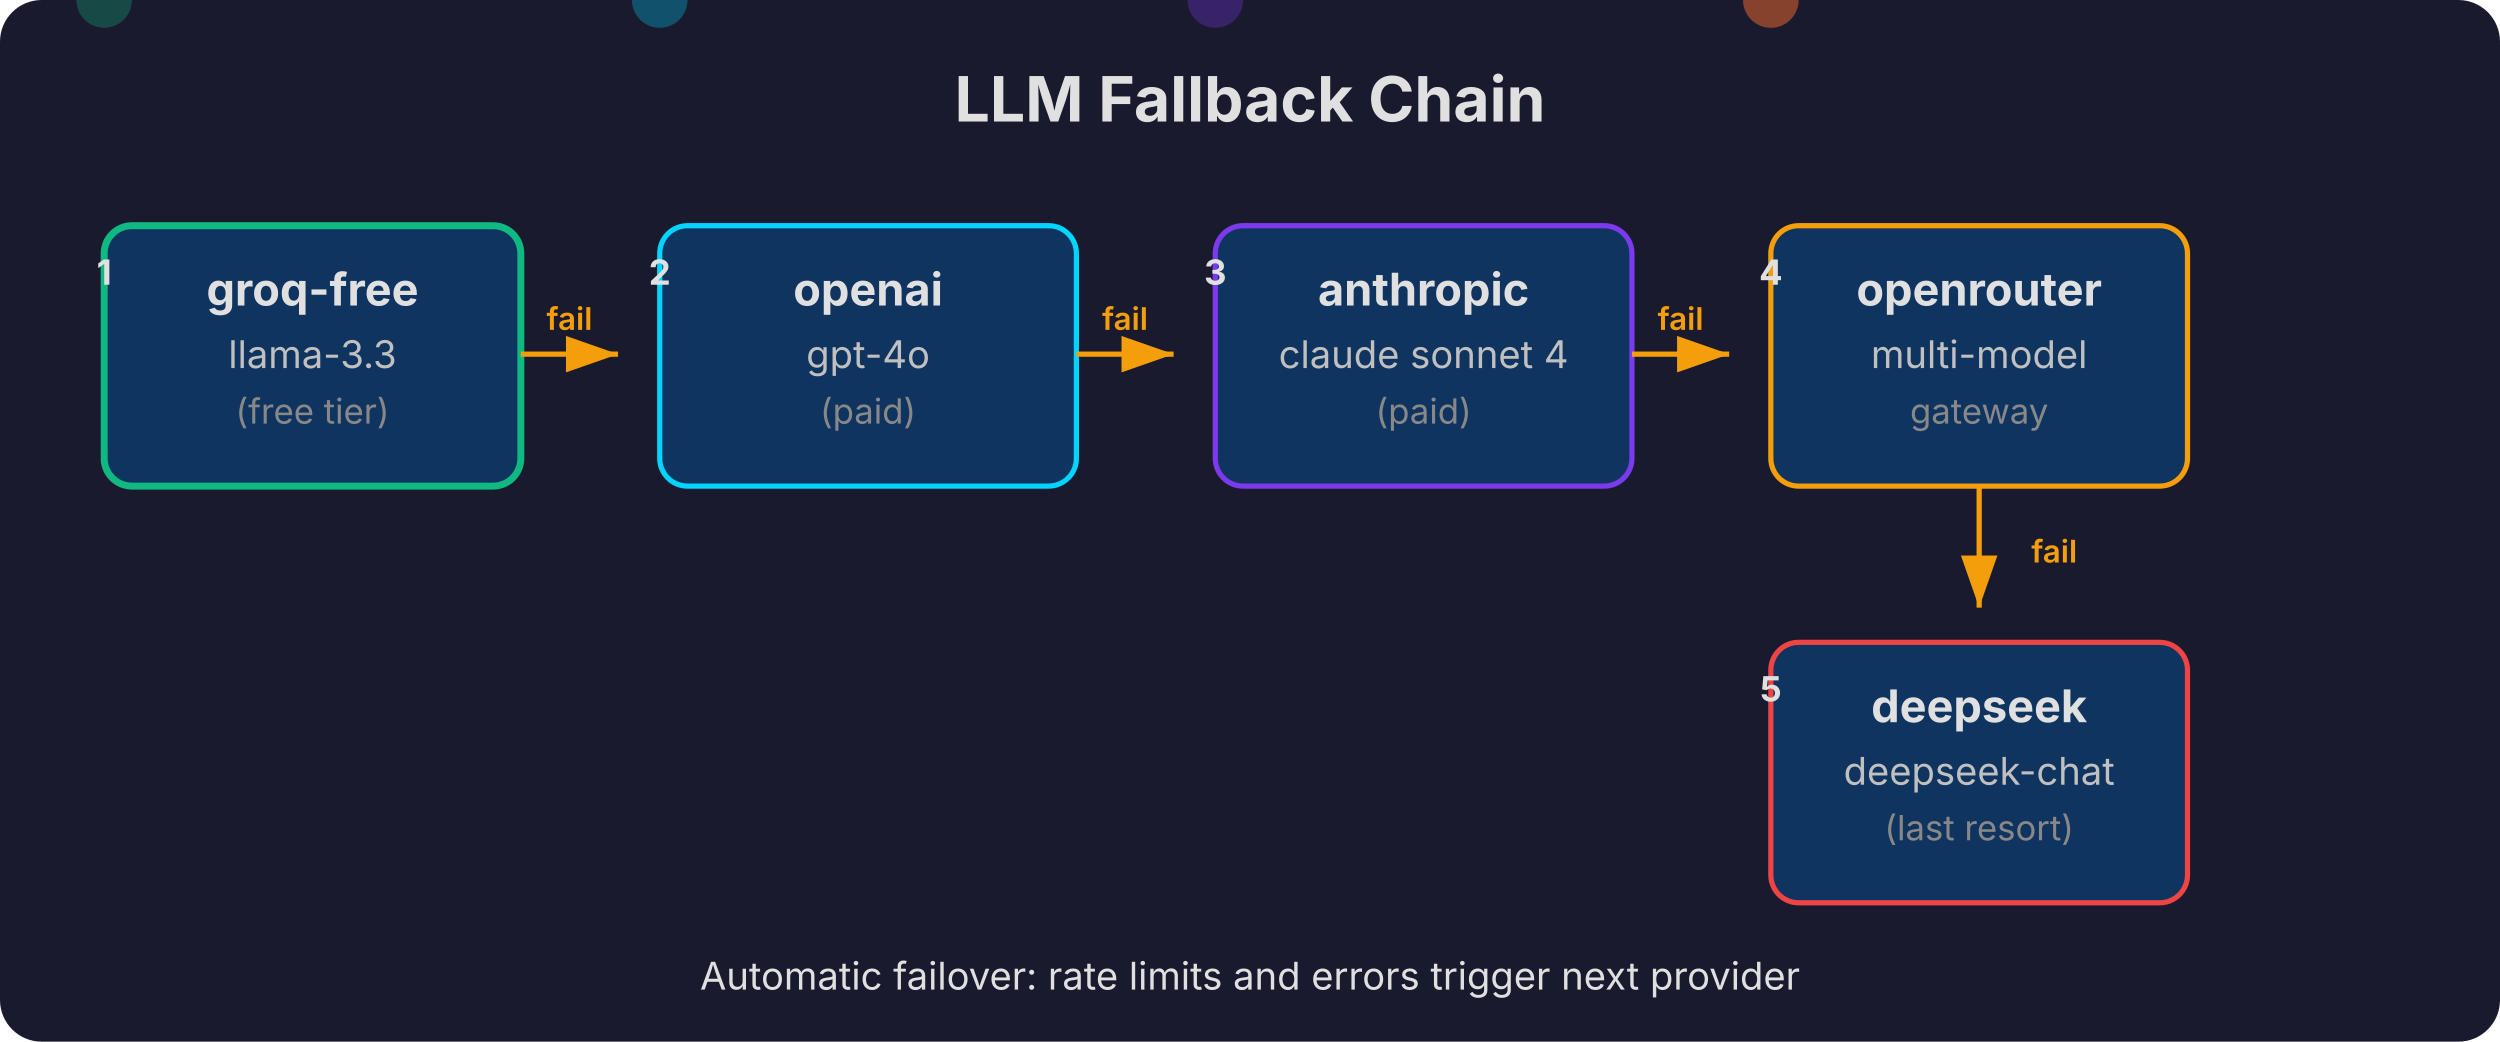
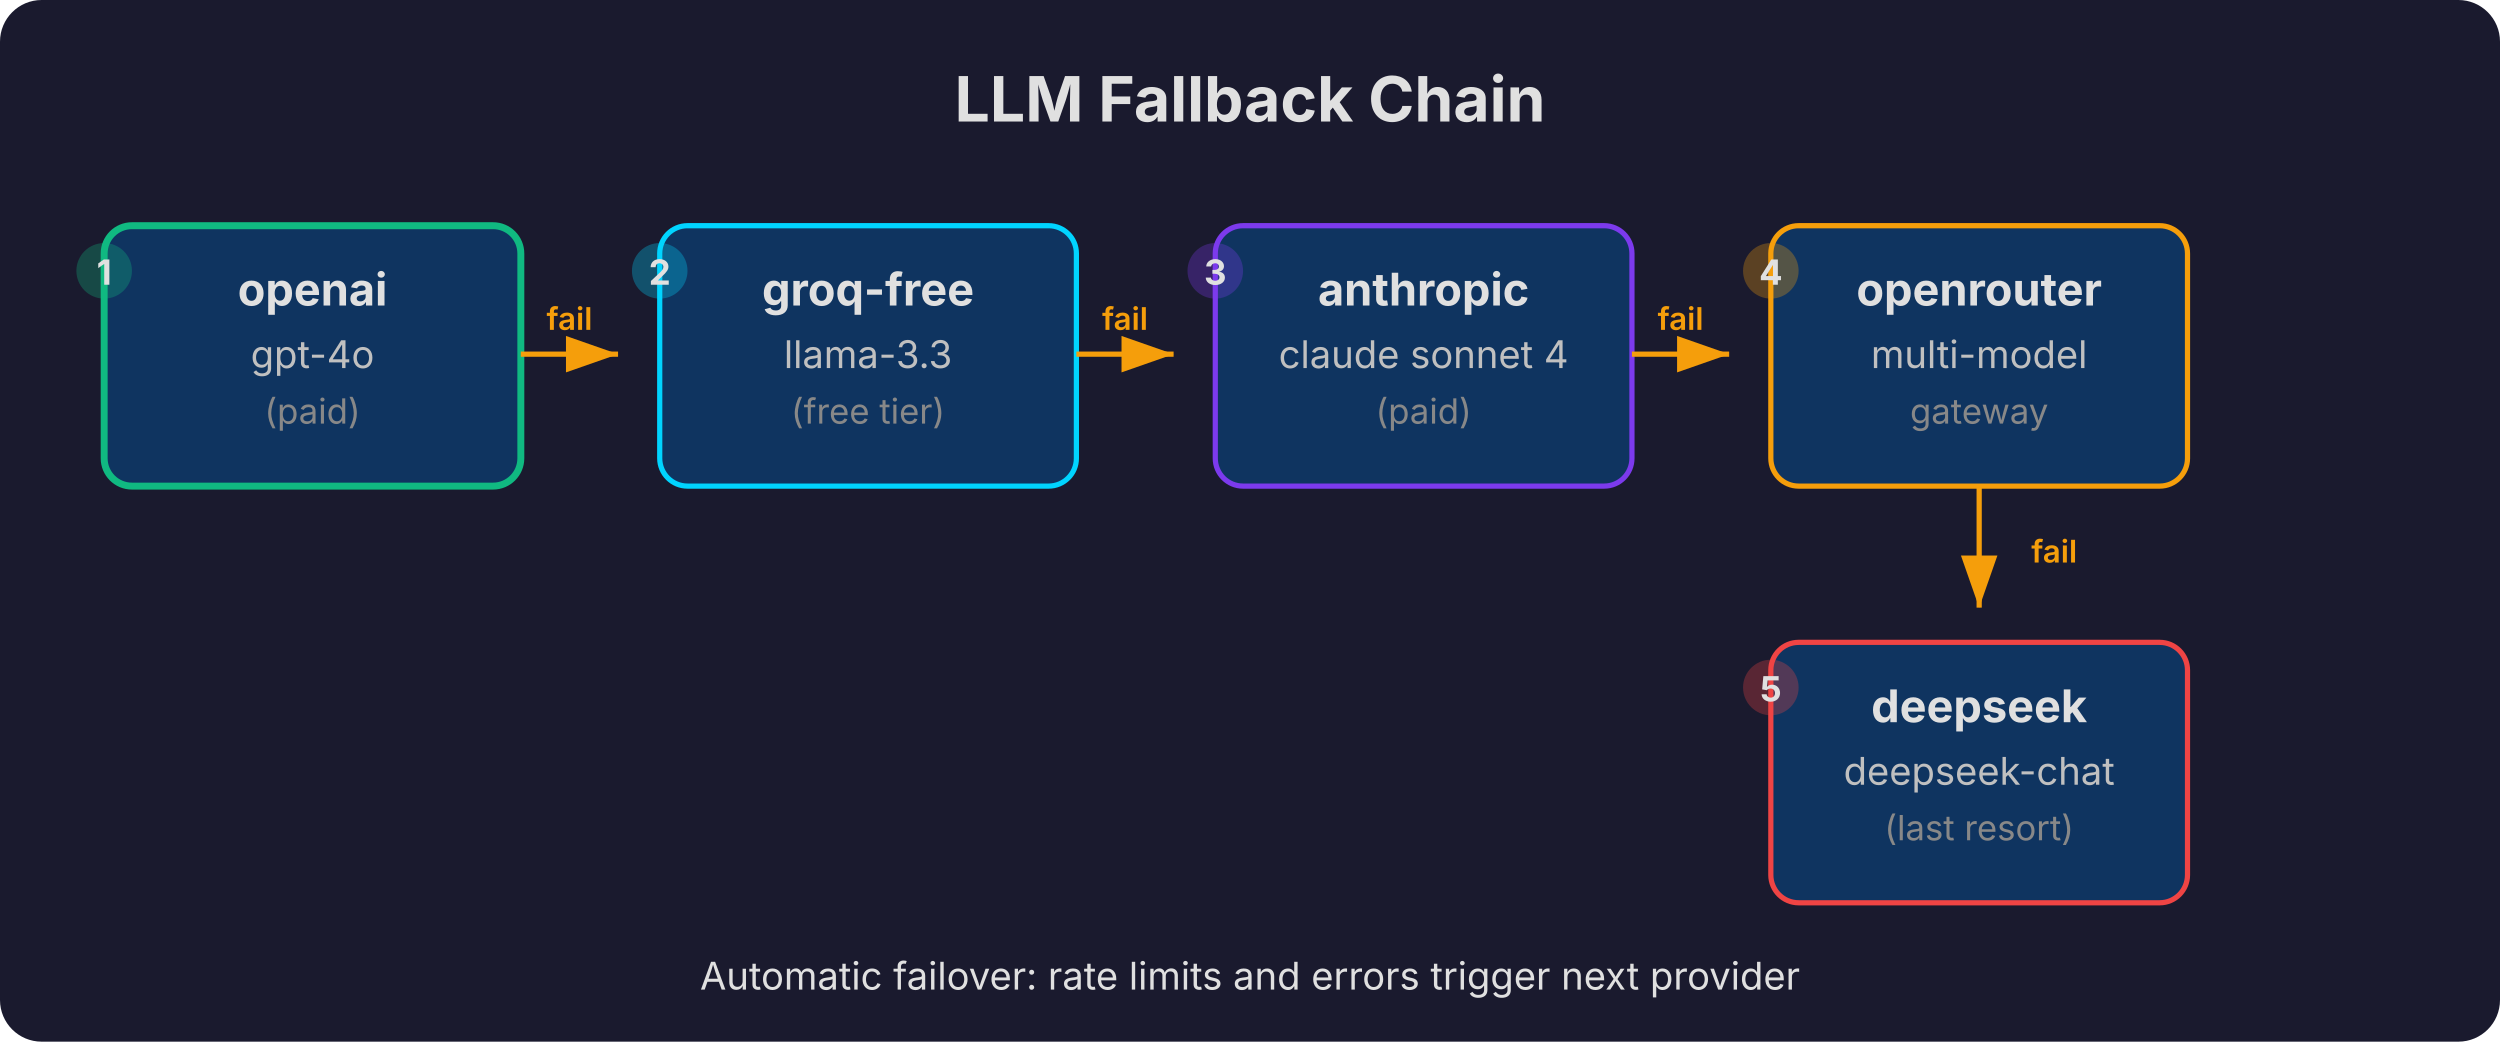
<svg xmlns="http://www.w3.org/2000/svg" viewBox="0 0 720 300" width="720" height="300">
  <defs>
    <marker id="fc-arrow" markerWidth="10" markerHeight="7" refX="10" refY="3.5" orient="auto">
      <polygon points="0 0, 10 3.5, 0 7" fill="#f59e0b" />
    </marker>
  </defs>
  <style>
    text { font-family: system-ui, -apple-system, sans-serif; fill: #e0e0e0; }
    .title { font-size: 18px; font-weight: 700; }
    .provider { font-size: 13px; font-weight: 700; }
    .model { font-size: 11px; fill: #c0c0c0; }
    .tier { font-size: 10px; fill: #888; }
    .fail { font-size: 9px; fill: #f59e0b; font-weight: 600; }
  </style>
  <rect width="720" height="300" rx="12" fill="#1a1a2e" />
  <text x="360" y="35" text-anchor="middle" class="title">LLM Fallback Chain</text>
  <rect x="30" y="65" width="120" height="75" rx="8" fill="#0f3460" stroke="#10b981" stroke-width="2" />
-   <text x="90" y="88" text-anchor="middle" class="provider" fill="#10b981">groq-free</text>
-   <text x="90" y="106" text-anchor="middle" class="model">llama-3.3</text>
-   <text x="90" y="122" text-anchor="middle" class="tier">(free tier)</text>
-   <circle cx="30" y="78" r="8" fill="#10b981" opacity="0.3" />
+   <text x="90" y="88" text-anchor="middle" class="provider" fill="#10b981">openai</text>
+   <text x="90" y="106" text-anchor="middle" class="model">gpt-4o</text>
+   <text x="90" y="122" text-anchor="middle" class="tier">(paid)</text>
+   <circle cx="30" cy="78" r="8" fill="#10b981" opacity="0.3" />
  <text x="30" y="82" text-anchor="middle" font-size="10" font-weight="700" fill="#10b981">1</text>
  <line x1="150" y1="102" x2="178" y2="102" stroke="#f59e0b" stroke-width="1.5" marker-end="url(#fc-arrow)" />
  <text x="164" y="95" text-anchor="middle" class="fail">fail</text>
  <rect x="190" y="65" width="120" height="75" rx="8" fill="#0f3460" stroke="#00d4ff" stroke-width="1.5" />
-   <text x="250" y="88" text-anchor="middle" class="provider" fill="#00d4ff">openai</text>
-   <text x="250" y="106" text-anchor="middle" class="model">gpt-4o</text>
-   <text x="250" y="122" text-anchor="middle" class="tier">(paid)</text>
-   <circle cx="190" y="78" r="8" fill="#00d4ff" opacity="0.3" />
+   <text x="250" y="88" text-anchor="middle" class="provider" fill="#00d4ff">groq-free</text>
+   <text x="250" y="106" text-anchor="middle" class="model">llama-3.3</text>
+   <text x="250" y="122" text-anchor="middle" class="tier">(free tier)</text>
+   <circle cx="190" cy="78" r="8" fill="#00d4ff" opacity="0.3" />
  <text x="190" y="82" text-anchor="middle" font-size="10" font-weight="700" fill="#00d4ff">2</text>
  <line x1="310" y1="102" x2="338" y2="102" stroke="#f59e0b" stroke-width="1.5" marker-end="url(#fc-arrow)" />
  <text x="324" y="95" text-anchor="middle" class="fail">fail</text>
  <rect x="350" y="65" width="120" height="75" rx="8" fill="#0f3460" stroke="#7c3aed" stroke-width="1.5" />
  <text x="410" y="88" text-anchor="middle" class="provider" fill="#7c3aed">anthropic</text>
  <text x="410" y="106" text-anchor="middle" class="model">claude sonnet 4</text>
  <text x="410" y="122" text-anchor="middle" class="tier">(paid)</text>
-   <circle cx="350" y="78" r="8" fill="#7c3aed" opacity="0.3" />
+   <circle cx="350" cy="78" r="8" fill="#7c3aed" opacity="0.3" />
  <text x="350" y="82" text-anchor="middle" font-size="10" font-weight="700" fill="#7c3aed">3</text>
  <line x1="470" y1="102" x2="498" y2="102" stroke="#f59e0b" stroke-width="1.5" marker-end="url(#fc-arrow)" />
  <text x="484" y="95" text-anchor="middle" class="fail">fail</text>
  <rect x="510" y="65" width="120" height="75" rx="8" fill="#0f3460" stroke="#f59e0b" stroke-width="1.5" />
  <text x="570" y="88" text-anchor="middle" class="provider" fill="#f59e0b">openrouter</text>
  <text x="570" y="106" text-anchor="middle" class="model">multi-model</text>
  <text x="570" y="122" text-anchor="middle" class="tier">gateway</text>
-   <circle cx="510" y="78" r="8" fill="#f59e0b" opacity="0.3" />
+   <circle cx="510" cy="78" r="8" fill="#f59e0b" opacity="0.3" />
  <text x="510" y="82" text-anchor="middle" font-size="10" font-weight="700" fill="#f59e0b">4</text>
  <line x1="570" y1="140" x2="570" y2="175" stroke="#f59e0b" stroke-width="1.5" marker-end="url(#fc-arrow)" />
  <text x="585" y="162" class="fail">fail</text>
  <rect x="510" y="185" width="120" height="75" rx="8" fill="#0f3460" stroke="#ef4444" stroke-width="1.5" />
  <text x="570" y="208" text-anchor="middle" class="provider" fill="#ef4444">deepseek</text>
  <text x="570" y="226" text-anchor="middle" class="model">deepseek-chat</text>
  <text x="570" y="242" text-anchor="middle" class="tier">(last resort)</text>
-   <circle cx="510" y="198" r="8" fill="#ef4444" opacity="0.3" />
+   <circle cx="510" cy="198" r="8" fill="#ef4444" opacity="0.3" />
  <text x="510" y="202" text-anchor="middle" font-size="10" font-weight="700" fill="#ef4444">5</text>
  <text x="360" y="285" text-anchor="middle" font-size="11" fill="#888" font-family="system-ui, -apple-system, sans-serif">Automatic failover: rate limits and errors trigger next provider</text>
</svg>
